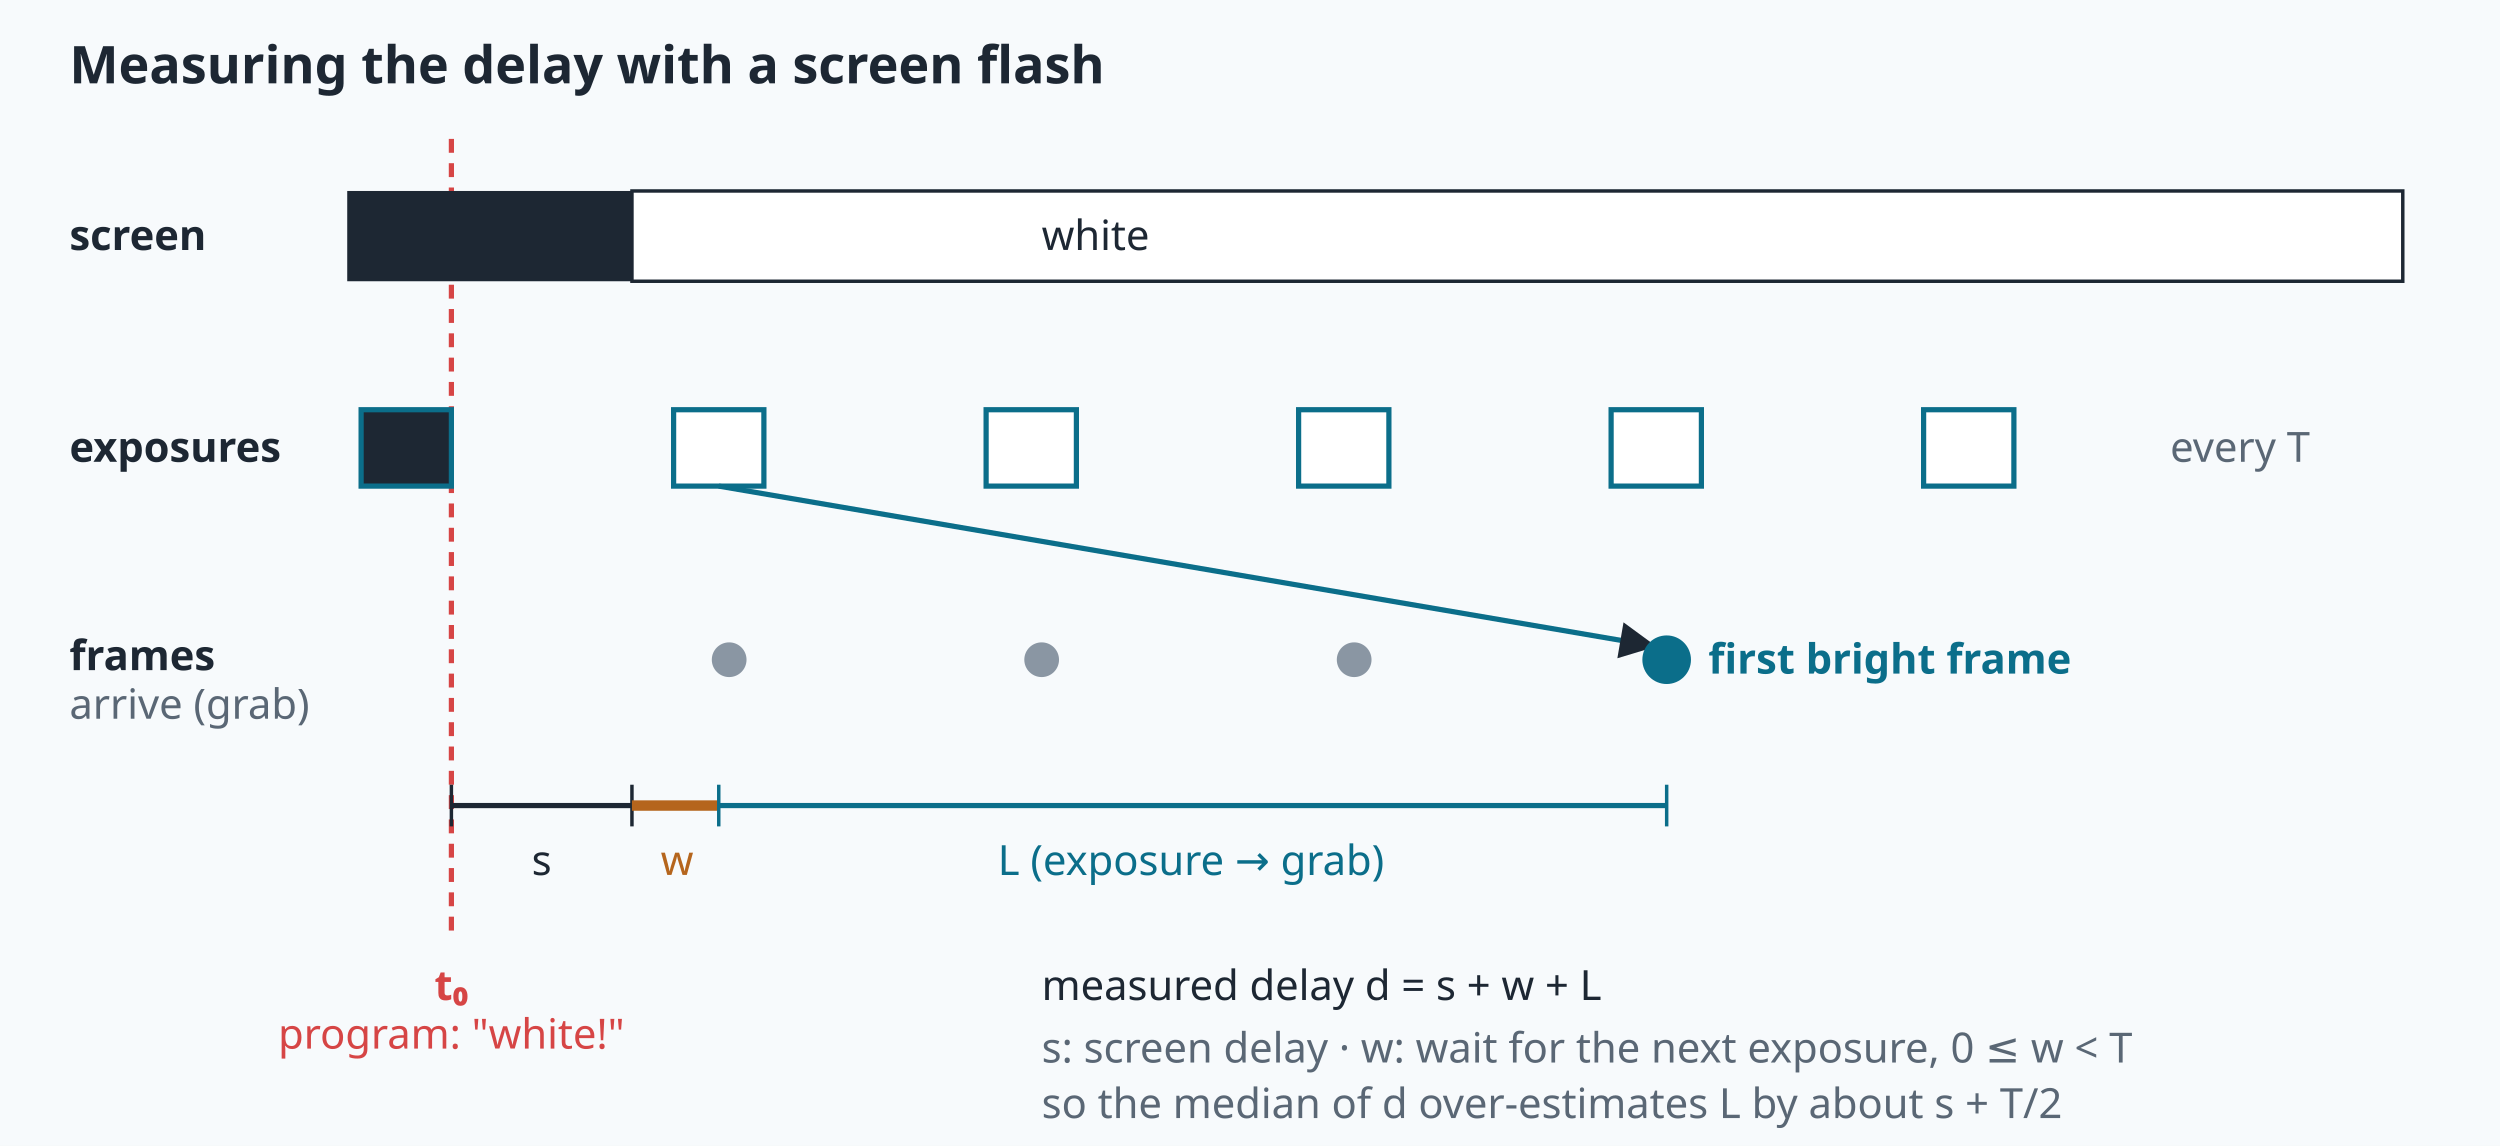
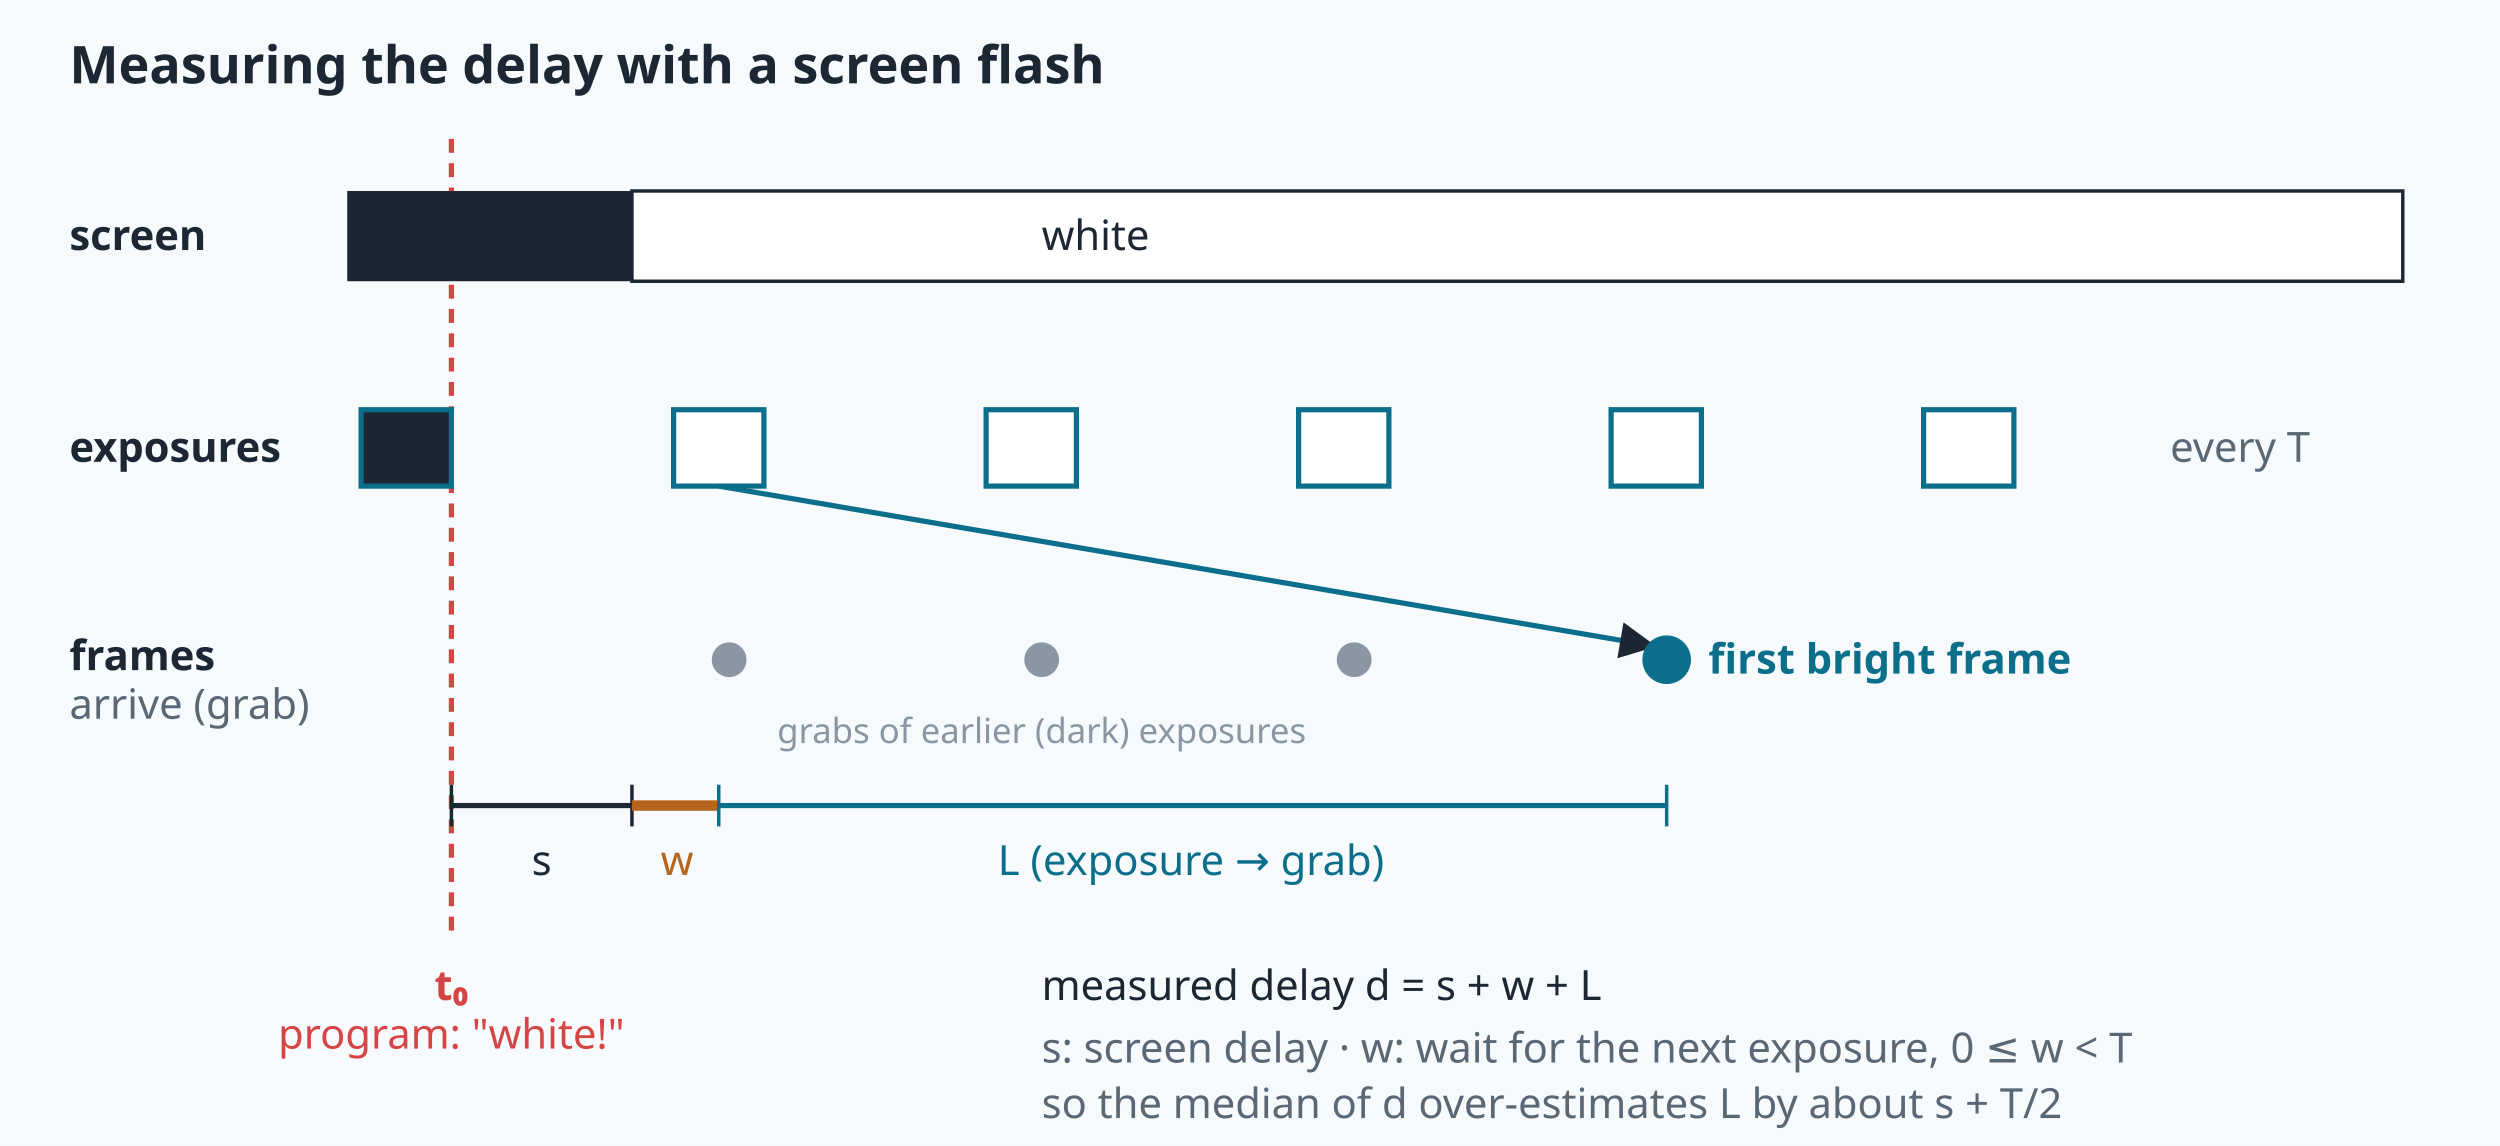
<svg xmlns="http://www.w3.org/2000/svg" viewBox="0 0 720 330" font-family="sans-serif" font-size="12">
  <rect width="720" height="330" fill="#f7fafc" />
  <defs>
    <marker id="a" viewBox="0 0 10 10" refX="9" refY="5" markerWidth="7" markerHeight="7" orient="auto">
      <path d="M0 0 L10 5 L0 10 z" fill="#1d2733" />
    </marker>
  </defs>
  <text x="20" y="24" font-size="15" font-weight="bold" fill="#1d2733">Measuring the delay with a screen flash</text>
  <text x="20" y="72" fill="#1d2733" font-weight="bold">screen</text>
  <text x="20" y="133" fill="#1d2733" font-weight="bold">exposures</text>
  <text x="20" y="193" fill="#1d2733" font-weight="bold">frames</text>
  <text x="20" y="207" fill="#5a6775">arrive (grab)</text>
  <line x1="130" y1="40" x2="130" y2="270" stroke="#d64545" stroke-width="1.5" stroke-dasharray="4 3" />
  <text x="130" y="288" text-anchor="middle" fill="#d64545" font-weight="bold">t₀</text>
  <text x="130" y="302" text-anchor="middle" fill="#d64545">program: "white!"</text>
  <rect x="100" y="55" width="82" height="26" fill="#1d2733" />
  <rect x="182" y="55" width="510" height="26" fill="#ffffff" stroke="#1d2733" />
  <text x="300" y="72" fill="#1d2733">white</text>
  <g stroke="#0b6e8a" stroke-width="1.5">
    <rect x="104" y="118" width="26" height="22" fill="#1d2733" />
    <rect x="194" y="118" width="26" height="22" fill="#ffffff" />
    <rect x="284" y="118" width="26" height="22" fill="#ffffff" />
    <rect x="374" y="118" width="26" height="22" fill="#ffffff" />
    <rect x="464" y="118" width="26" height="22" fill="#ffffff" />
    <rect x="554" y="118" width="26" height="22" fill="#ffffff" />
  </g>
  <text x="625" y="133" fill="#5a6775">every T</text>
  <line x1="207" y1="140" x2="476" y2="186" stroke="#0b6e8a" stroke-width="1.5" marker-end="url(#a)" />
  <circle cx="480" cy="190" r="7" fill="#0b6e8a" />
  <text x="492" y="194" fill="#0b6e8a" font-weight="bold">first bright frame</text>
  <circle cx="390" cy="190" r="5" fill="#8a96a3" />
  <circle cx="300" cy="190" r="5" fill="#8a96a3" />
  <circle cx="210" cy="190" r="5" fill="#8a96a3" />
+   <text x="300" y="214" text-anchor="middle" fill="#8a96a3" font-size="10">grabs of earlier (dark) exposures</text>
  <line x1="130" y1="232" x2="182" y2="232" stroke="#1d2733" stroke-width="1.5" />
  <line x1="130" y1="226" x2="130" y2="238" stroke="#1d2733" />
  <line x1="182" y1="226" x2="182" y2="238" stroke="#1d2733" />
  <text x="156" y="252" text-anchor="middle" fill="#1d2733">s</text>
  <line x1="182" y1="232" x2="207" y2="232" stroke="#b5651d" stroke-width="3" />
  <text x="195" y="252" text-anchor="middle" fill="#b5651d">w</text>
  <line x1="207" y1="232" x2="480" y2="232" stroke="#0b6e8a" stroke-width="1.5" />
  <line x1="207" y1="226" x2="207" y2="238" stroke="#0b6e8a" />
  <line x1="480" y1="226" x2="480" y2="238" stroke="#0b6e8a" />
  <text x="343" y="252" text-anchor="middle" fill="#0b6e8a">L (exposure → grab)</text>
  <text x="300" y="288" fill="#1d2733">measured delay  d = s + w + L</text>
  <text x="300" y="306" fill="#5a6775">s: screen delay · w: wait for the next exposure, 0 ≤ w &lt; T</text>
  <text x="300" y="322" fill="#5a6775">so the median of d over-estimates L by about s + T/2</text>
</svg>
